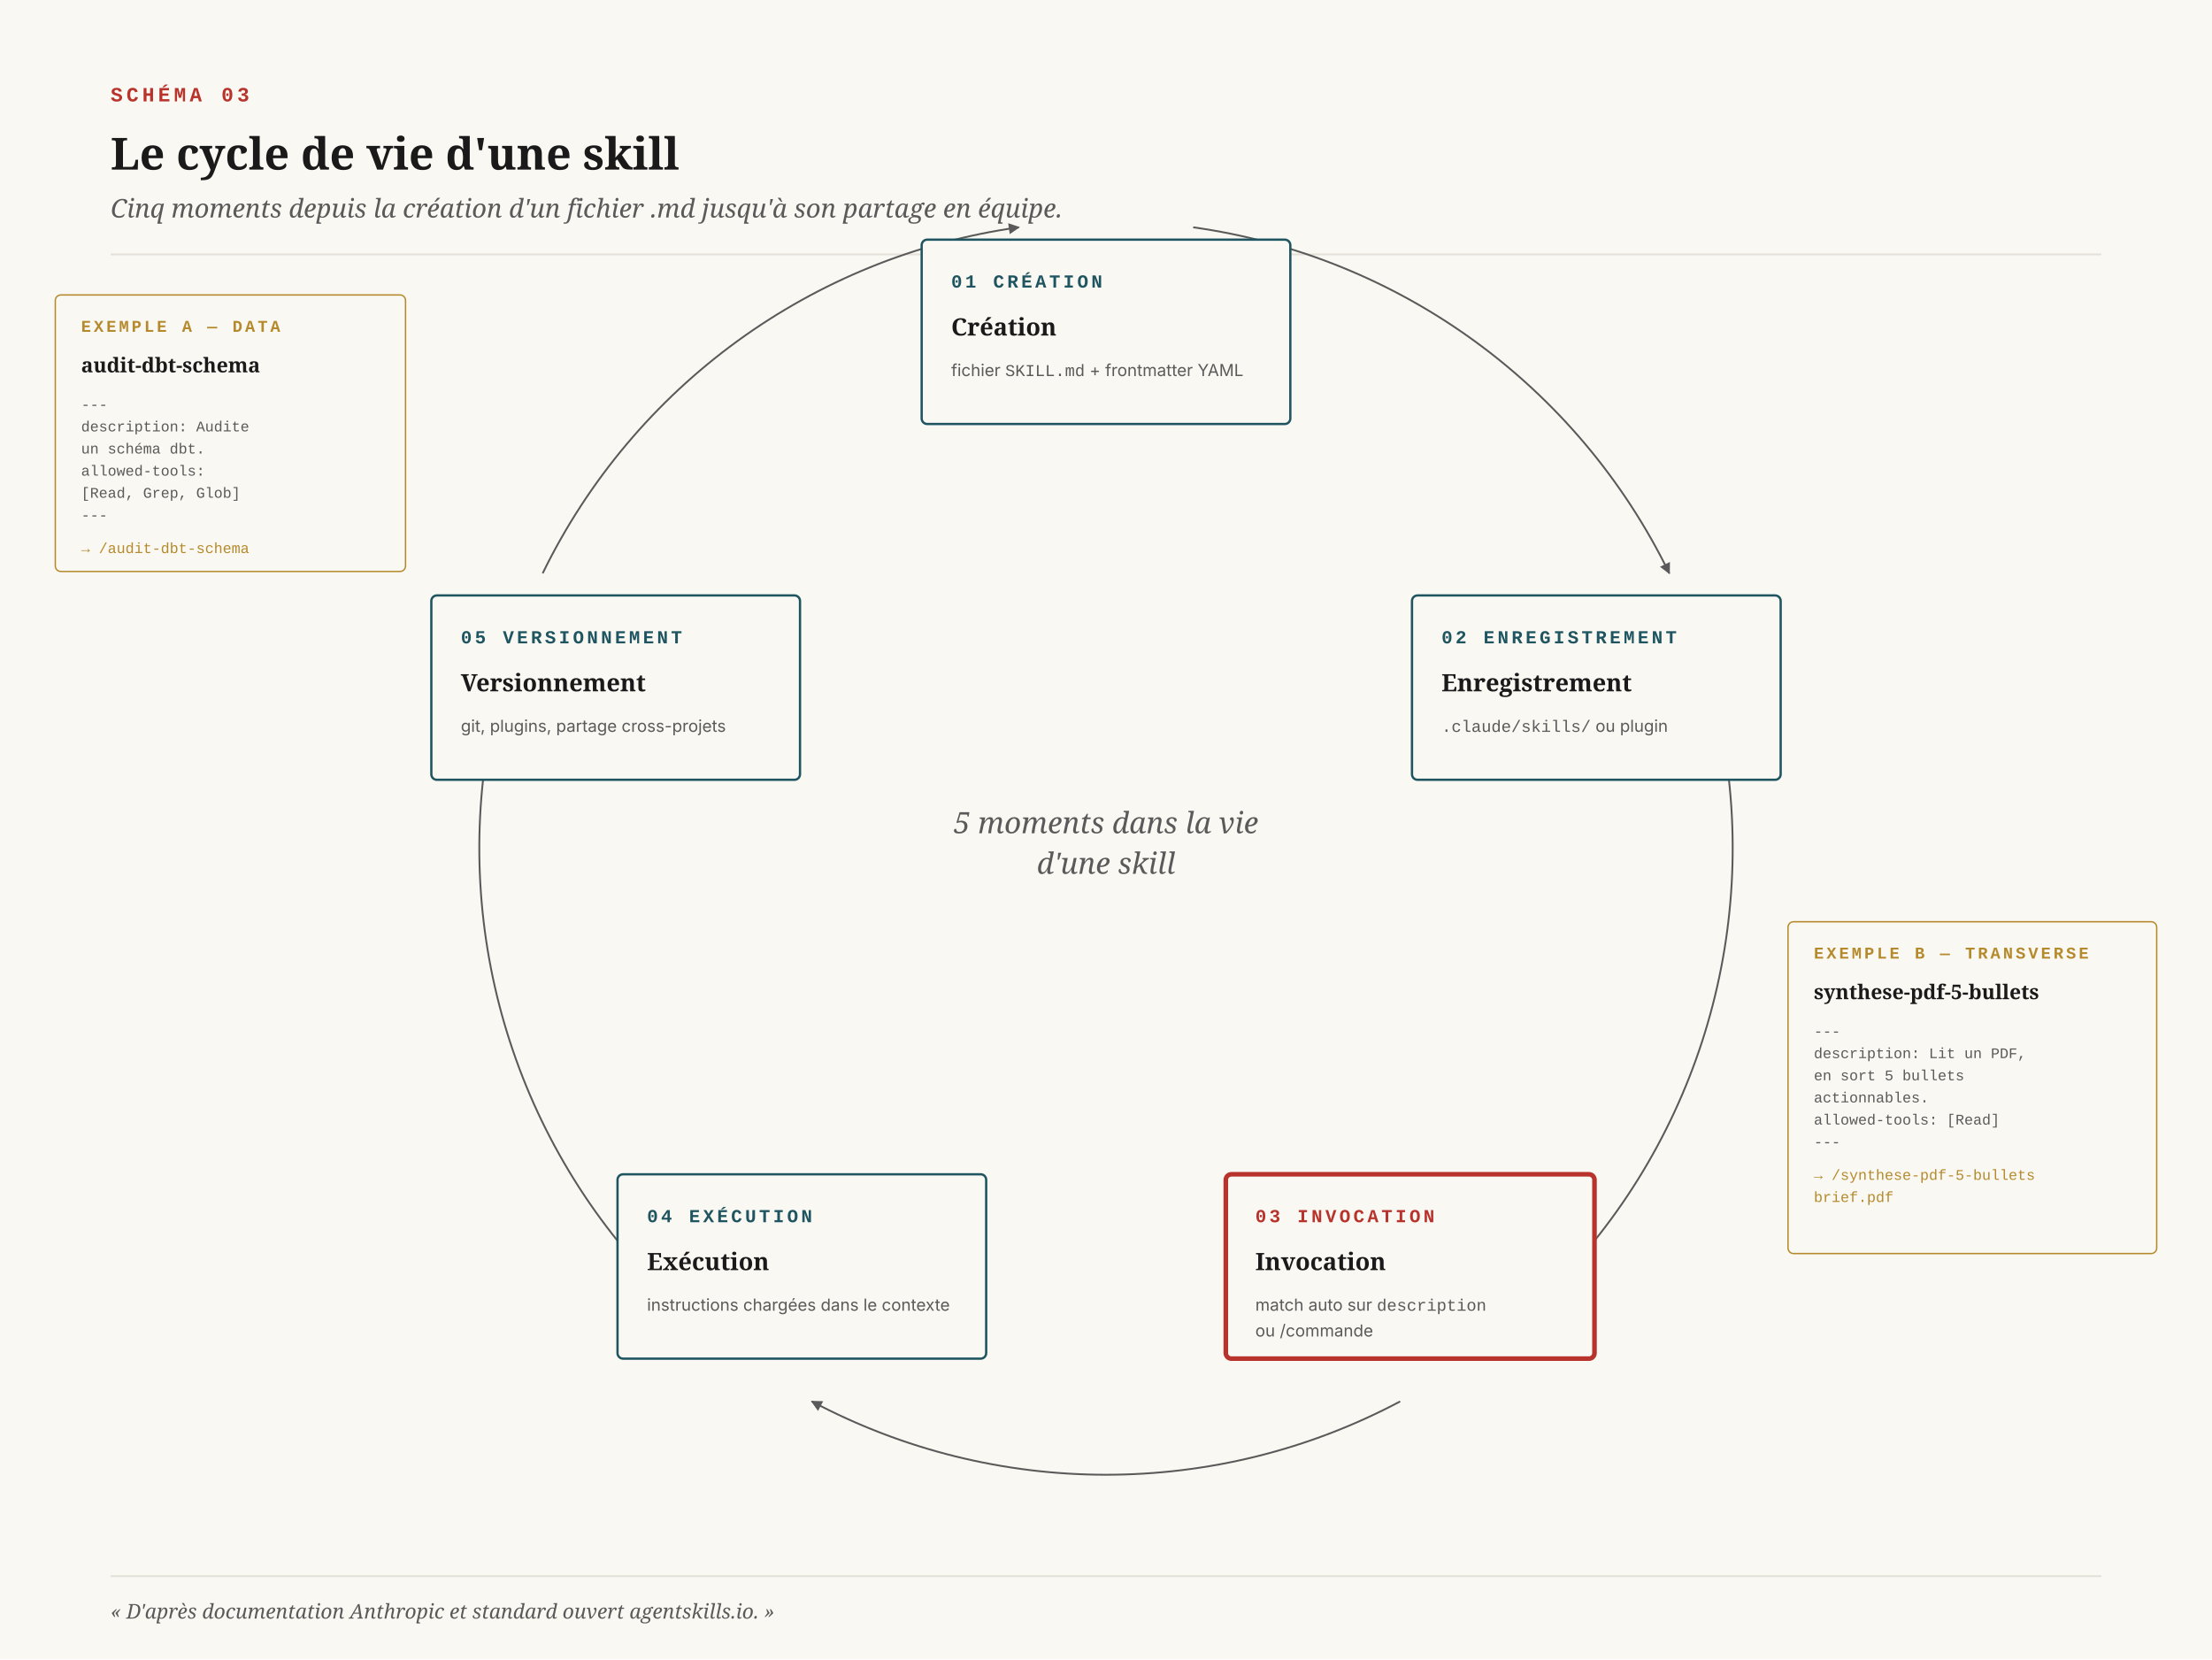
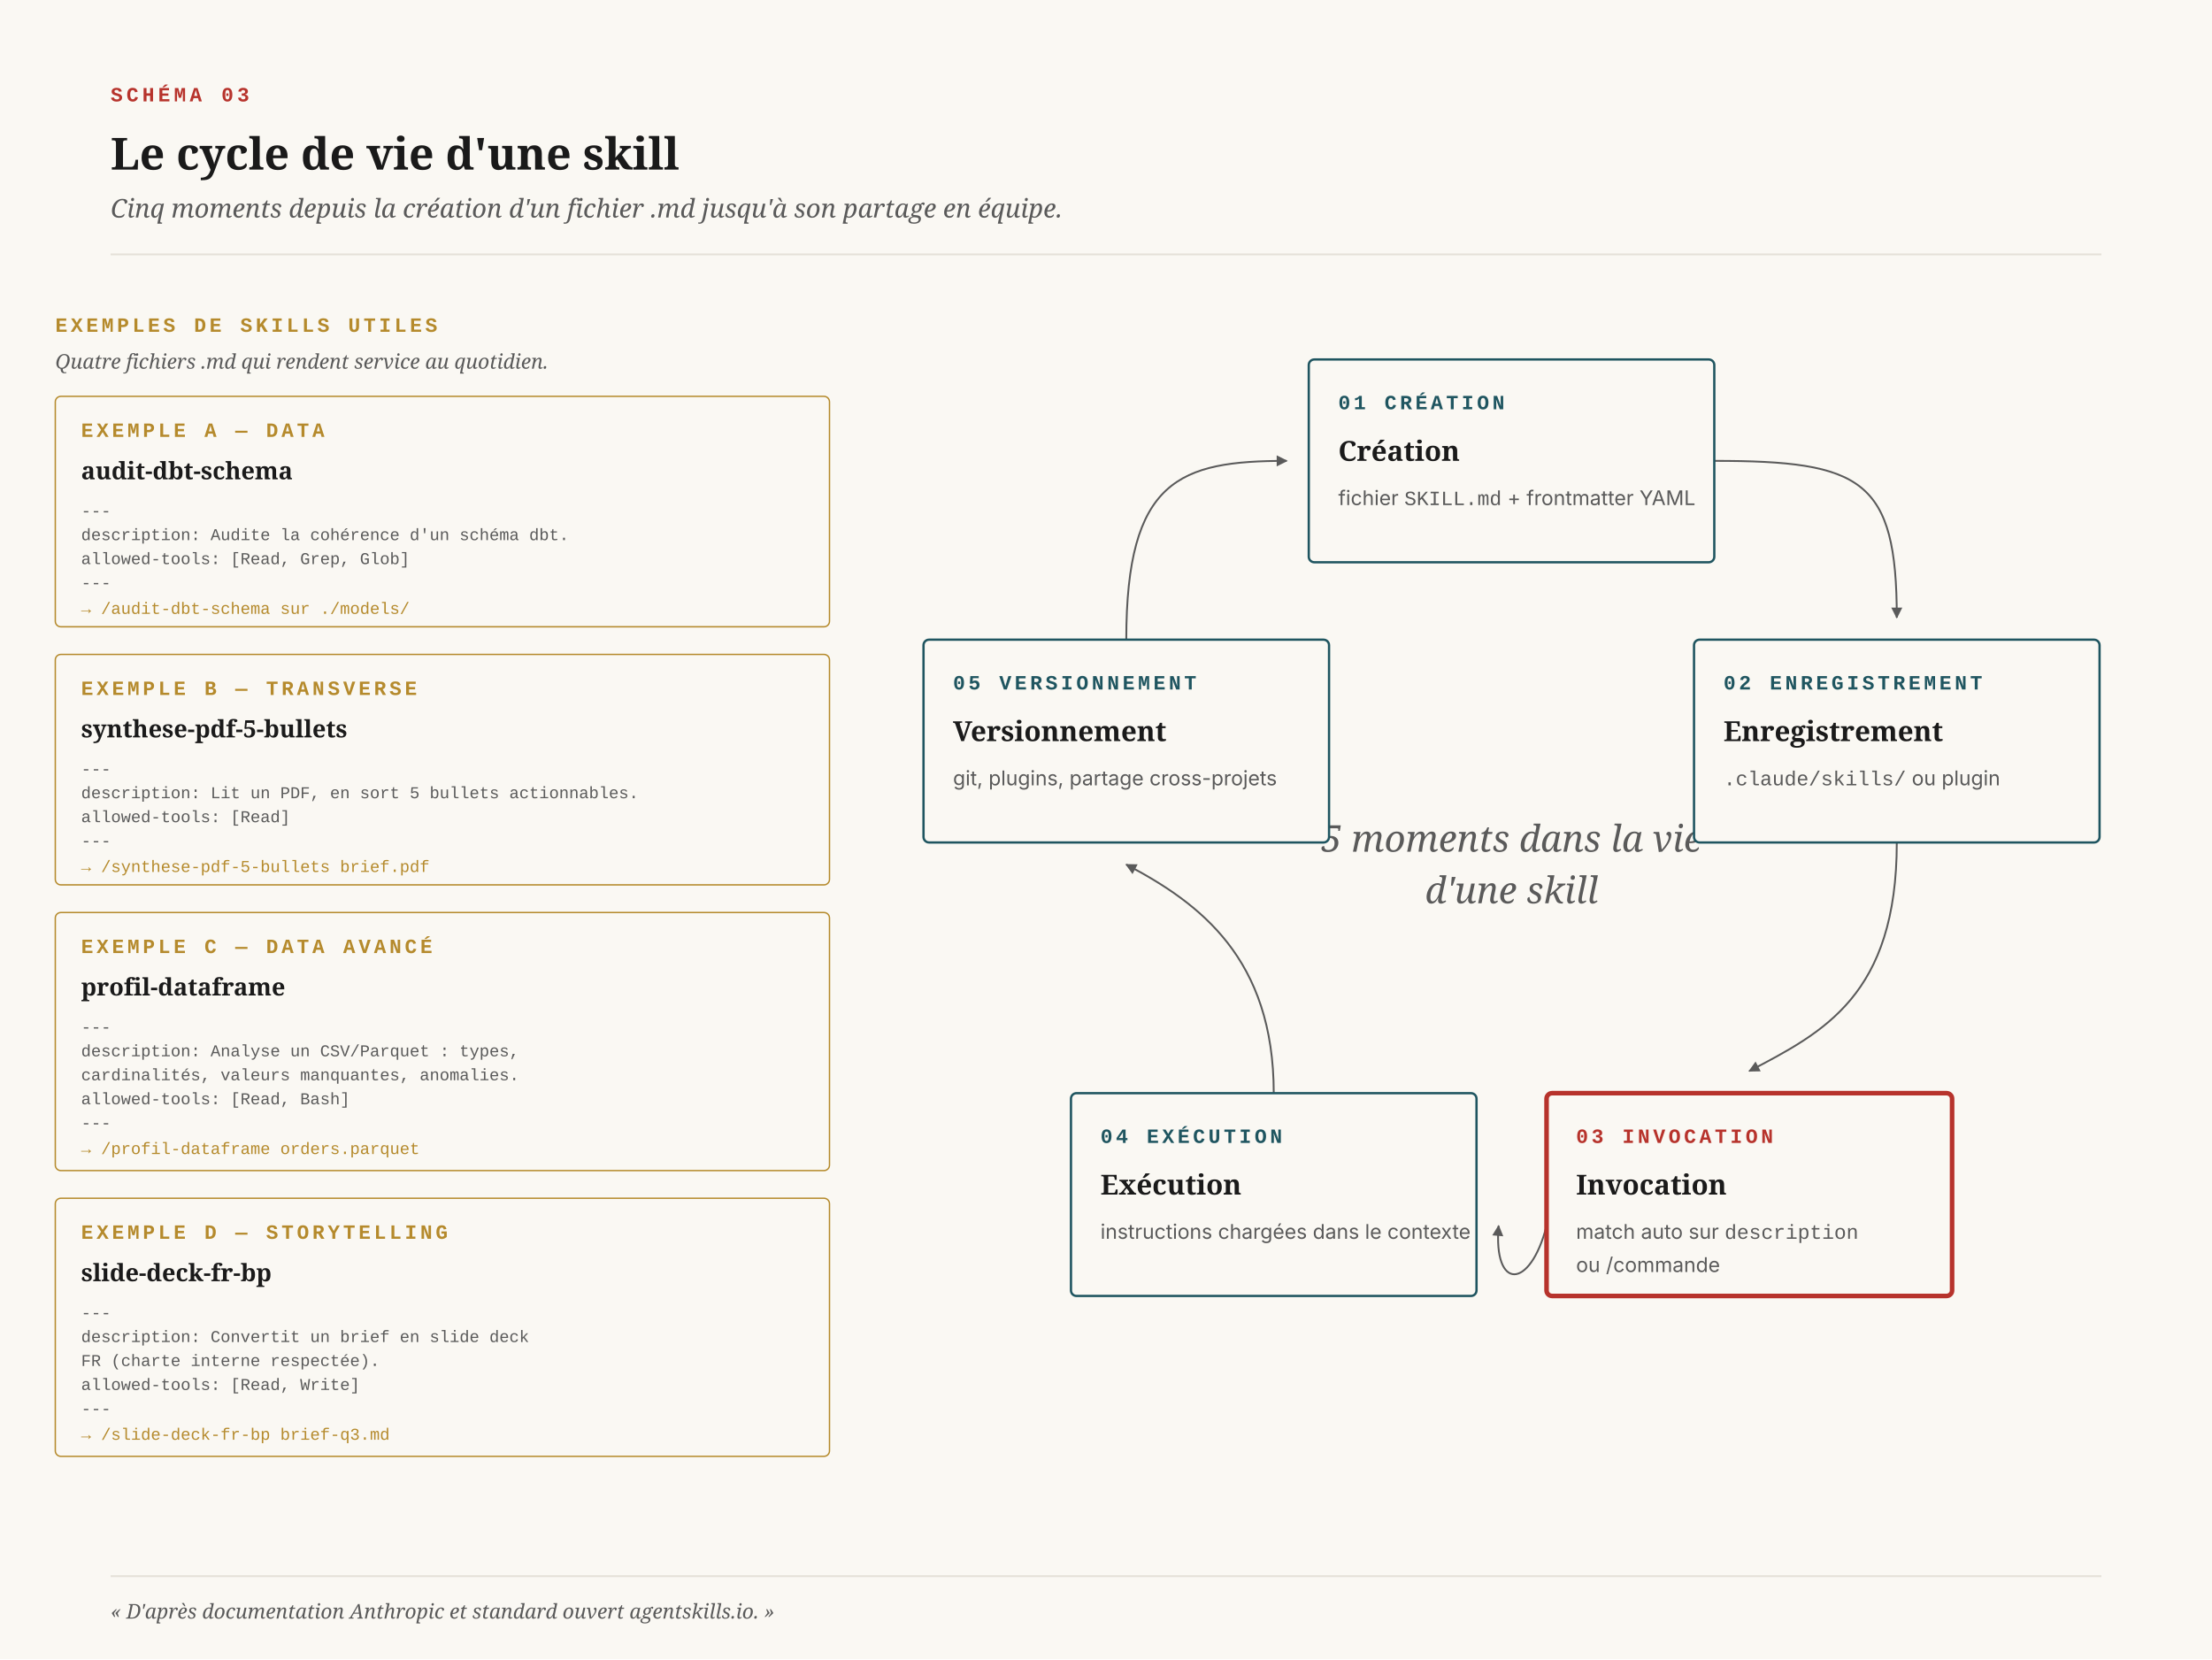
<svg xmlns="http://www.w3.org/2000/svg" viewBox="0 0 1200 900" data-schema-id="schema-03" role="img" aria-labelledby="schema-03-title">
  <defs>
    <style>
      .display { font-family: 'Spectral', Georgia, serif; }
      .body { font-family: 'Inter', -apple-system, sans-serif; }
      .mono { font-family: 'JetBrains Mono', 'Courier New', monospace; }
      .ink { fill: #1A1A1A; }
      .graphite { fill: #5A5A5A; }
      .carmine { fill: #B7332C; }
      .teal { fill: #1F5560; }
      .mustard { fill: #B58A2C; }
    </style>
    <marker id="arrow" viewBox="0 0 10 10" refX="9" refY="5" markerWidth="6" markerHeight="6" orient="auto-start-reverse">
      <path d="M 0 0 L 10 5 L 0 10 z" fill="#5A5A5A" />
    </marker>
  </defs>
  <rect width="1200" height="900" fill="#FAF8F3" />
  <text class="mono carmine" x="60" y="55" font-size="11" letter-spacing="0.18em" font-weight="600">SCHÉMA 03</text>
  <text class="display ink" x="60" y="92" font-size="24" font-weight="600">Le cycle de vie d'une skill</text>
  <text class="display graphite" x="60" y="118" font-size="14" font-style="italic">Cinq moments depuis la création d'un fichier .md jusqu'à son partage en équipe.</text>
  <line x1="60" y1="138" x2="1140" y2="138" stroke="#E5E1D8" stroke-width="1" />
-   <text class="display graphite" x="600" y="452" font-size="16" font-style="italic" text-anchor="middle">5 moments dans la vie</text>
-   <text class="display graphite" x="600" y="474" font-size="16" font-style="italic" text-anchor="middle">d'une skill</text>
-   <path d="M 647.3,123.3 A 340,340 0 0 1 905.6,311.0" fill="none" stroke="#5A5A5A" stroke-width="1" marker-end="url(#arrow)" />
-   <path d="M 934.8,401.0 A 340,340 0 0 1 836.2,704.6" fill="none" stroke="#5A5A5A" stroke-width="1" marker-end="url(#arrow)" />
-   <path d="M 759.6,760.2 A 340,340 0 0 1 440.4,760.2" fill="none" stroke="#5A5A5A" stroke-width="1" marker-end="url(#arrow)" />
-   <path d="M 363.8,704.6 A 340,340 0 0 1 265.2,401.0" fill="none" stroke="#5A5A5A" stroke-width="1" marker-end="url(#arrow)" />
-   <path d="M 294.4,311.0 A 340,340 0 0 1 552.7,123.3" fill="none" stroke="#5A5A5A" stroke-width="1" marker-end="url(#arrow)" />
+   <text class="mono mustard" x="30" y="180" font-size="11" font-weight="600" letter-spacing="0.16em">EXEMPLES DE SKILLS UTILES</text>
+   <text class="display graphite" x="30" y="200" font-size="11" font-style="italic">Quatre fichiers .md qui rendent service au quotidien.</text>
  <g>
-     <rect x="500" y="130" width="200" height="100" rx="3" fill="#FAF8F3" stroke="#1F5560" stroke-width="1.25" />
-     <text class="mono teal" x="516" y="156" font-size="10" font-weight="600" letter-spacing="0.16em">01 CRÉATION</text>
-     <text class="display ink" x="516" y="182" font-size="13" font-weight="600">Création</text>
-     <text class="body graphite" x="516" y="204" font-size="9">fichier <tspan class="mono" font-size="9">SKILL.md</tspan> + frontmatter YAML</text>
+     <rect x="30" y="215" width="420" height="125" rx="3" fill="#FAF8F3" stroke="#B58A2C" stroke-width="0.75" />
+     <text class="mono mustard" x="44" y="237" font-size="11" font-weight="600" letter-spacing="0.16em">EXEMPLE A — DATA</text>
+     <text class="display ink" x="44" y="260" font-size="13" font-weight="600">audit-dbt-schema</text>
+     <text class="mono graphite" x="44" y="280" font-size="9">---</text>
+     <text class="mono graphite" x="44" y="293" font-size="9">description: Audite la cohérence d'un schéma dbt.</text>
+     <text class="mono graphite" x="44" y="306" font-size="9">allowed-tools: [Read, Grep, Glob]</text>
+     <text class="mono graphite" x="44" y="319" font-size="9">---</text>
+     <text class="mono mustard" x="44" y="333" font-size="9">→ /audit-dbt-schema sur ./models/</text>
  </g>
  <g>
-     <rect x="766" y="323" width="200" height="100" rx="3" fill="#FAF8F3" stroke="#1F5560" stroke-width="1.25" />
-     <text class="mono teal" x="782" y="349" font-size="10" font-weight="600" letter-spacing="0.16em">02 ENREGISTREMENT</text>
-     <text class="display ink" x="782" y="375" font-size="13" font-weight="600">Enregistrement</text>
-     <text class="body graphite" x="782" y="397" font-size="9">
-       <tspan class="mono" font-size="9">.claude/skills/</tspan> ou plugin</text>
+     <rect x="30" y="355" width="420" height="125" rx="3" fill="#FAF8F3" stroke="#B58A2C" stroke-width="0.75" />
+     <text class="mono mustard" x="44" y="377" font-size="11" font-weight="600" letter-spacing="0.16em">EXEMPLE B — TRANSVERSE</text>
+     <text class="display ink" x="44" y="400" font-size="13" font-weight="600">synthese-pdf-5-bullets</text>
+     <text class="mono graphite" x="44" y="420" font-size="9">---</text>
+     <text class="mono graphite" x="44" y="433" font-size="9">description: Lit un PDF, en sort 5 bullets actionnables.</text>
+     <text class="mono graphite" x="44" y="446" font-size="9">allowed-tools: [Read]</text>
+     <text class="mono graphite" x="44" y="459" font-size="9">---</text>
+     <text class="mono mustard" x="44" y="473" font-size="9">→ /synthese-pdf-5-bullets brief.pdf</text>
  </g>
  <g>
-     <rect x="665" y="637" width="200" height="100" rx="3" fill="#FAF8F3" stroke="#B7332C" stroke-width="2.5" />
-     <text class="mono carmine" x="681" y="663" font-size="10" font-weight="600" letter-spacing="0.16em">03 INVOCATION</text>
-     <text class="display ink" x="681" y="689" font-size="13" font-weight="600">Invocation</text>
-     <text class="body graphite" x="681" y="711" font-size="9">match auto sur <tspan class="mono" font-size="9">description</tspan>
-     </text>
-     <text class="body graphite" x="681" y="725" font-size="9">ou /commande</text>
+     <rect x="30" y="495" width="420" height="140" rx="3" fill="#FAF8F3" stroke="#B58A2C" stroke-width="0.75" />
+     <text class="mono mustard" x="44" y="517" font-size="11" font-weight="600" letter-spacing="0.16em">EXEMPLE C — DATA AVANCÉ</text>
+     <text class="display ink" x="44" y="540" font-size="13" font-weight="600">profil-dataframe</text>
+     <text class="mono graphite" x="44" y="560" font-size="9">---</text>
+     <text class="mono graphite" x="44" y="573" font-size="9">description: Analyse un CSV/Parquet : types,</text>
+     <text class="mono graphite" x="44" y="586" font-size="9">  cardinalités, valeurs manquantes, anomalies.</text>
+     <text class="mono graphite" x="44" y="599" font-size="9">allowed-tools: [Read, Bash]</text>
+     <text class="mono graphite" x="44" y="612" font-size="9">---</text>
+     <text class="mono mustard" x="44" y="626" font-size="9">→ /profil-dataframe orders.parquet</text>
  </g>
  <g>
-     <rect x="335" y="637" width="200" height="100" rx="3" fill="#FAF8F3" stroke="#1F5560" stroke-width="1.25" />
-     <text class="mono teal" x="351" y="663" font-size="10" font-weight="600" letter-spacing="0.16em">04 EXÉCUTION</text>
-     <text class="display ink" x="351" y="689" font-size="13" font-weight="600">Exécution</text>
-     <text class="body graphite" x="351" y="711" font-size="9">instructions chargées dans le contexte</text>
+     <rect x="30" y="650" width="420" height="140" rx="3" fill="#FAF8F3" stroke="#B58A2C" stroke-width="0.75" />
+     <text class="mono mustard" x="44" y="672" font-size="11" font-weight="600" letter-spacing="0.16em">EXEMPLE D — STORYTELLING</text>
+     <text class="display ink" x="44" y="695" font-size="13" font-weight="600">slide-deck-fr-bp</text>
+     <text class="mono graphite" x="44" y="715" font-size="9">---</text>
+     <text class="mono graphite" x="44" y="728" font-size="9">description: Convertit un brief en slide deck</text>
+     <text class="mono graphite" x="44" y="741" font-size="9">  FR (charte interne respectée).</text>
+     <text class="mono graphite" x="44" y="754" font-size="9">allowed-tools: [Read, Write]</text>
+     <text class="mono graphite" x="44" y="767" font-size="9">---</text>
+     <text class="mono mustard" x="44" y="781" font-size="9">→ /slide-deck-fr-bp brief-q3.md</text>
+   </g>
+   <text class="display graphite" x="820" y="462" font-size="20" font-style="italic" text-anchor="middle">5 moments dans la vie</text>
+   <text class="display graphite" x="820" y="490" font-size="20" font-style="italic" text-anchor="middle">d'une skill</text>
+   <path d="M 930,250 C 1010,250 1029,260 1029,335" fill="none" stroke="#5A5A5A" stroke-width="1" marker-end="url(#arrow)" />
+   <path d="M 1029,457 C 1029,540 989,560 949,581" fill="none" stroke="#5A5A5A" stroke-width="1" marker-end="url(#arrow)" />
+   <path d="M 839,665 C 830,700 810,700 813,665" fill="none" stroke="#5A5A5A" stroke-width="1" marker-end="url(#arrow)" />
+   <path d="M 691,593 C 691,520 651,490 611,469" fill="none" stroke="#5A5A5A" stroke-width="1" marker-end="url(#arrow)" />
+   <path d="M 611,347 C 611,260 640,250 698,250" fill="none" stroke="#5A5A5A" stroke-width="1" marker-end="url(#arrow)" />
+   <g>
+     <rect x="710" y="195" width="220" height="110" rx="3" fill="#FAF8F3" stroke="#1F5560" stroke-width="1.25" />
+     <text class="mono teal" x="726" y="222" font-size="11" font-weight="600" letter-spacing="0.16em">01 CRÉATION</text>
+     <text class="display ink" x="726" y="250" font-size="15" font-weight="600">Création</text>
+     <text class="body graphite" x="726" y="274" font-size="11">fichier <tspan class="mono" font-size="11">SKILL.md</tspan> + frontmatter YAML</text>
  </g>
  <g>
-     <rect x="234" y="323" width="200" height="100" rx="3" fill="#FAF8F3" stroke="#1F5560" stroke-width="1.25" />
-     <text class="mono teal" x="250" y="349" font-size="10" font-weight="600" letter-spacing="0.16em">05 VERSIONNEMENT</text>
-     <text class="display ink" x="250" y="375" font-size="13" font-weight="600">Versionnement</text>
-     <text class="body graphite" x="250" y="397" font-size="9">git, plugins, partage cross-projets</text>
+     <rect x="919" y="347" width="220" height="110" rx="3" fill="#FAF8F3" stroke="#1F5560" stroke-width="1.25" />
+     <text class="mono teal" x="935" y="374" font-size="11" font-weight="600" letter-spacing="0.16em">02 ENREGISTREMENT</text>
+     <text class="display ink" x="935" y="402" font-size="15" font-weight="600">Enregistrement</text>
+     <text class="body graphite" x="935" y="426" font-size="11">
+       <tspan class="mono" font-size="11">.claude/skills/</tspan> ou plugin</text>
  </g>
  <g>
-     <rect x="30" y="160" width="190" height="150" rx="3" fill="#FAF8F3" stroke="#B58A2C" stroke-width="0.75" />
-     <text class="mono mustard" x="44" y="180" font-size="9" font-weight="600" letter-spacing="0.16em">EXEMPLE A — DATA</text>
-     <text class="display ink" x="44" y="202" font-size="11" font-weight="600">audit-dbt-schema</text>
-     <text class="mono graphite" x="44" y="222" font-size="8">---</text>
-     <text class="mono graphite" x="44" y="234" font-size="8">description: Audite</text>
-     <text class="mono graphite" x="44" y="246" font-size="8">  un schéma dbt.</text>
-     <text class="mono graphite" x="44" y="258" font-size="8">allowed-tools:</text>
-     <text class="mono graphite" x="44" y="270" font-size="8">  [Read, Grep, Glob]</text>
-     <text class="mono graphite" x="44" y="282" font-size="8">---</text>
-     <text class="mono mustard" x="44" y="300" font-size="8">→ /audit-dbt-schema</text>
+     <rect x="839" y="593" width="220" height="110" rx="3" fill="#FAF8F3" stroke="#B7332C" stroke-width="2.5" />
+     <text class="mono carmine" x="855" y="620" font-size="11" font-weight="600" letter-spacing="0.16em">03 INVOCATION</text>
+     <text class="display ink" x="855" y="648" font-size="15" font-weight="600">Invocation</text>
+     <text class="body graphite" x="855" y="672" font-size="11">match auto sur <tspan class="mono" font-size="11">description</tspan>
+     </text>
+     <text class="body graphite" x="855" y="690" font-size="11">ou /commande</text>
  </g>
  <g>
-     <rect x="970" y="500" width="200" height="180" rx="3" fill="#FAF8F3" stroke="#B58A2C" stroke-width="0.75" />
-     <text class="mono mustard" x="984" y="520" font-size="9" font-weight="600" letter-spacing="0.16em">EXEMPLE B — TRANSVERSE</text>
-     <text class="display ink" x="984" y="542" font-size="11" font-weight="600">synthese-pdf-5-bullets</text>
-     <text class="mono graphite" x="984" y="562" font-size="8">---</text>
-     <text class="mono graphite" x="984" y="574" font-size="8">description: Lit un PDF,</text>
-     <text class="mono graphite" x="984" y="586" font-size="8">  en sort 5 bullets</text>
-     <text class="mono graphite" x="984" y="598" font-size="8">  actionnables.</text>
-     <text class="mono graphite" x="984" y="610" font-size="8">allowed-tools: [Read]</text>
-     <text class="mono graphite" x="984" y="622" font-size="8">---</text>
-     <text class="mono mustard" x="984" y="640" font-size="8">→ /synthese-pdf-5-bullets</text>
-     <text class="mono mustard" x="984" y="652" font-size="8">  brief.pdf</text>
+     <rect x="581" y="593" width="220" height="110" rx="3" fill="#FAF8F3" stroke="#1F5560" stroke-width="1.25" />
+     <text class="mono teal" x="597" y="620" font-size="11" font-weight="600" letter-spacing="0.16em">04 EXÉCUTION</text>
+     <text class="display ink" x="597" y="648" font-size="15" font-weight="600">Exécution</text>
+     <text class="body graphite" x="597" y="672" font-size="11">instructions chargées dans le contexte</text>
+   </g>
+   <g>
+     <rect x="501" y="347" width="220" height="110" rx="3" fill="#FAF8F3" stroke="#1F5560" stroke-width="1.25" />
+     <text class="mono teal" x="517" y="374" font-size="11" font-weight="600" letter-spacing="0.16em">05 VERSIONNEMENT</text>
+     <text class="display ink" x="517" y="402" font-size="15" font-weight="600">Versionnement</text>
+     <text class="body graphite" x="517" y="426" font-size="11">git, plugins, partage cross-projets</text>
  </g>
  <line x1="60" y1="855" x2="1140" y2="855" stroke="#E5E1D8" stroke-width="1" />
  <text class="display graphite" x="60" y="878" font-size="11" font-style="italic">« D'après documentation Anthropic et standard ouvert agentskills.io. »</text>
</svg>
